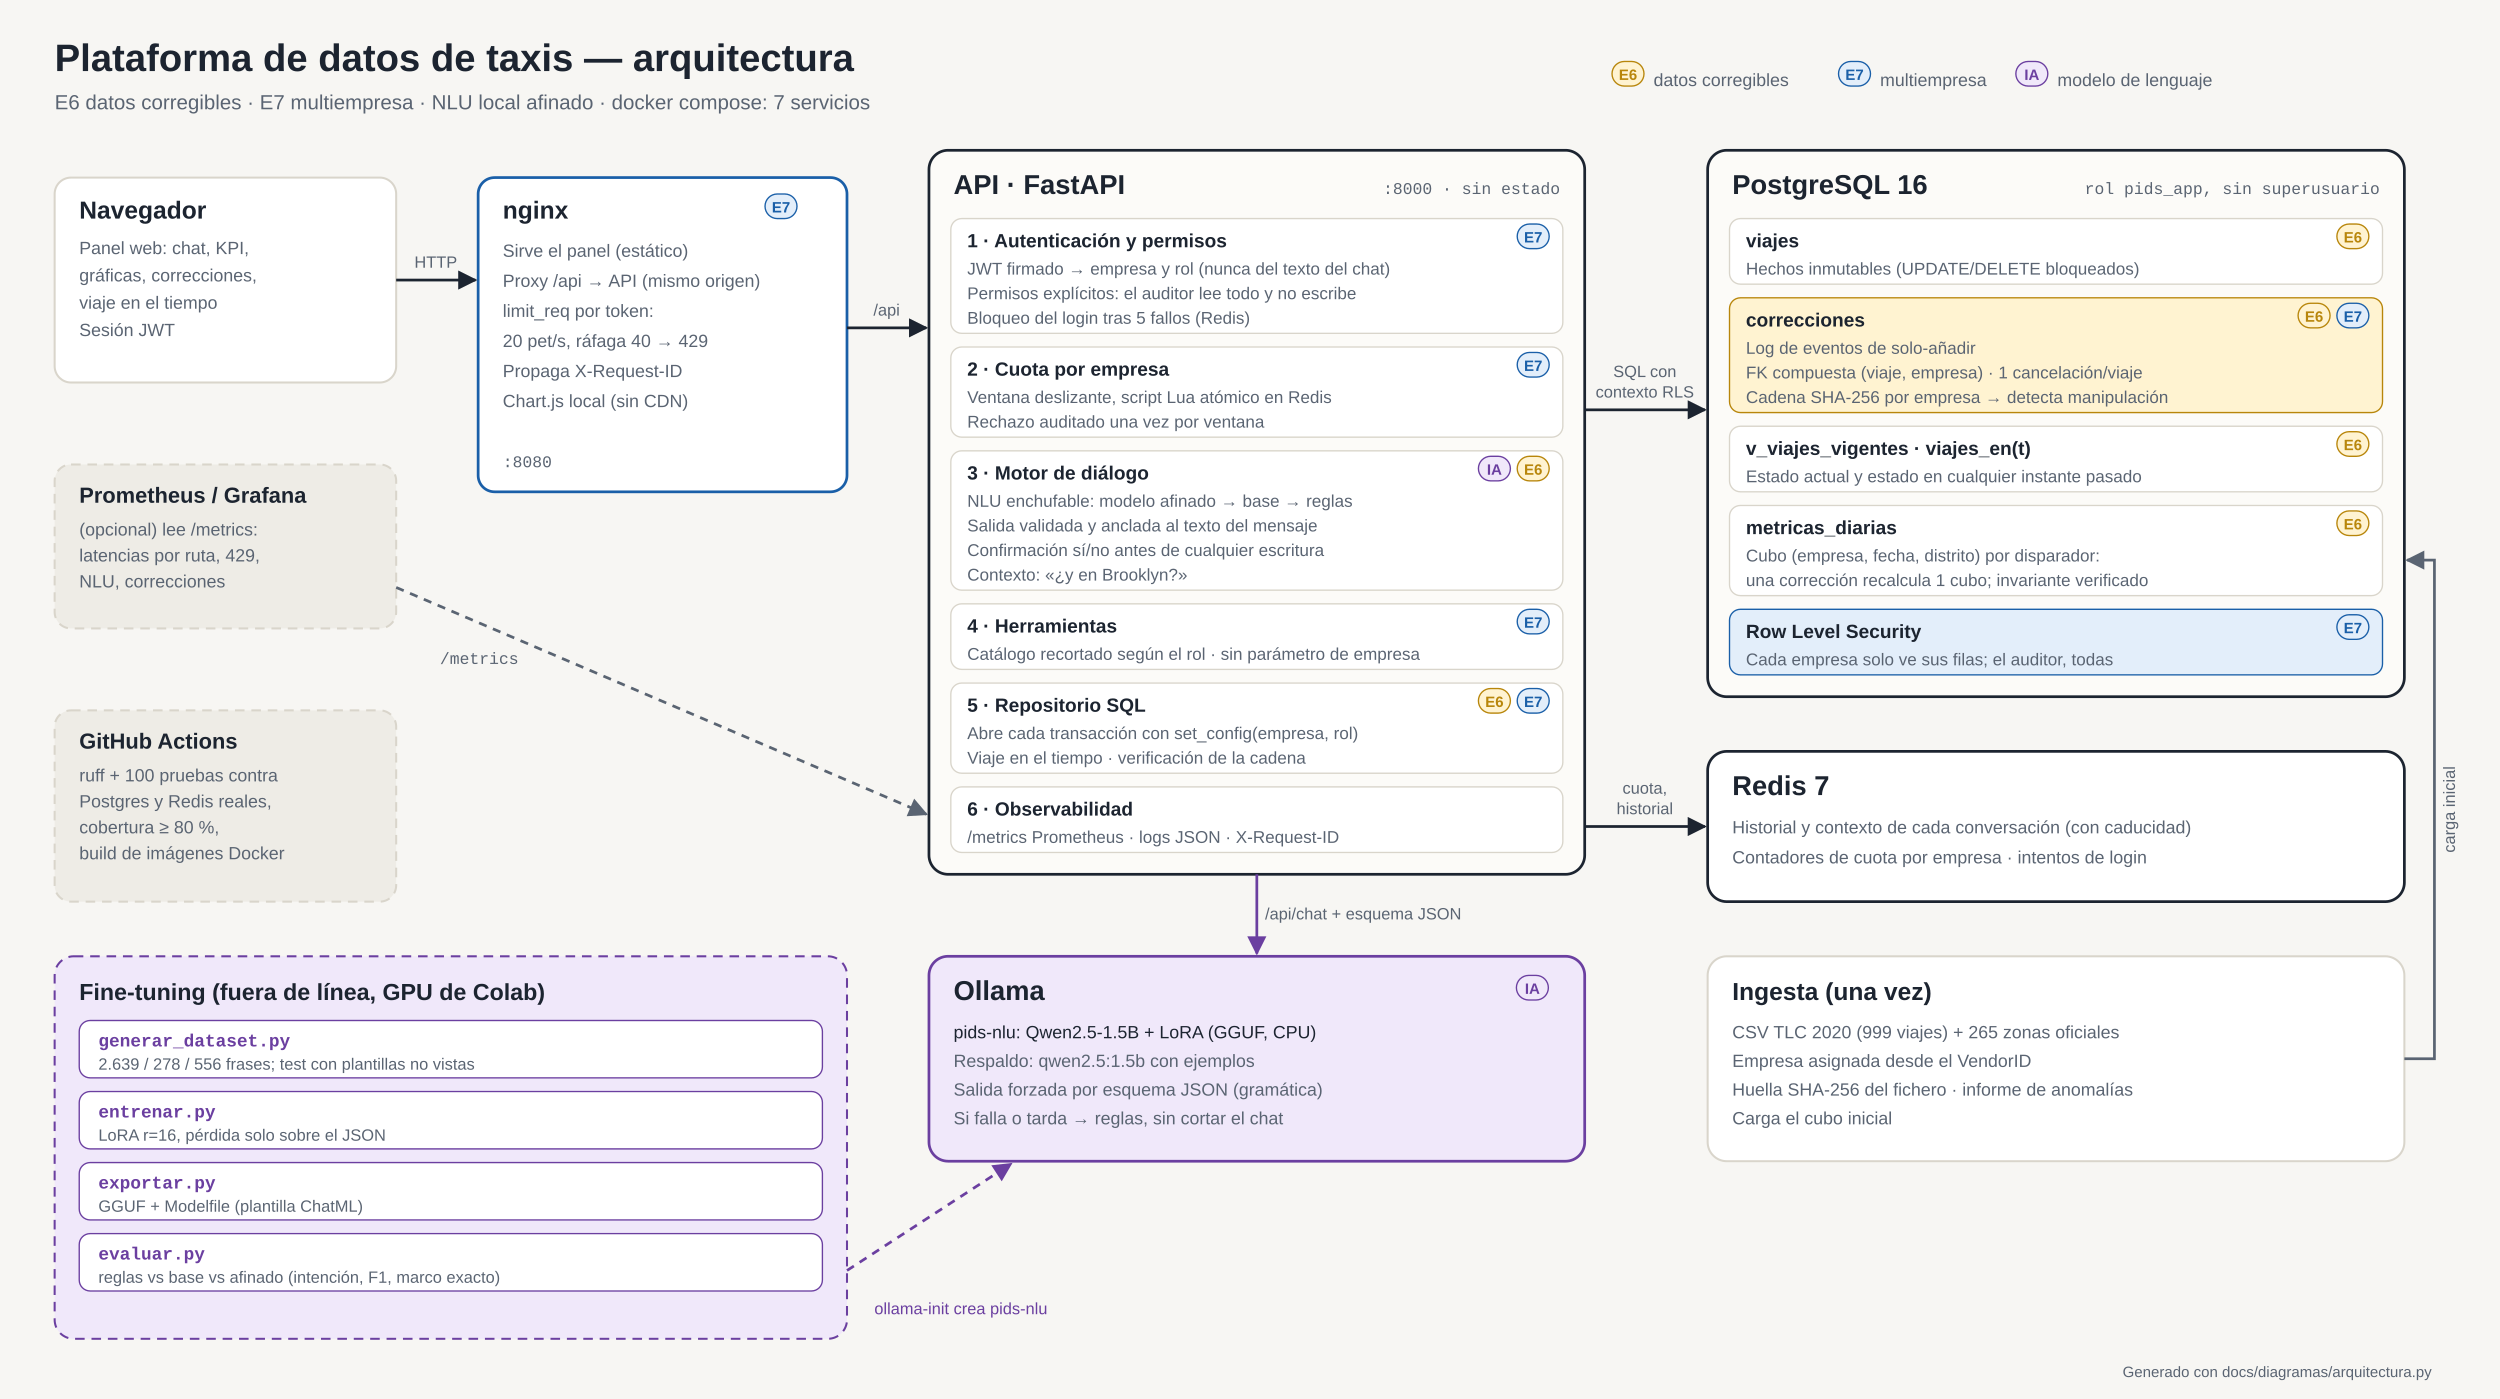
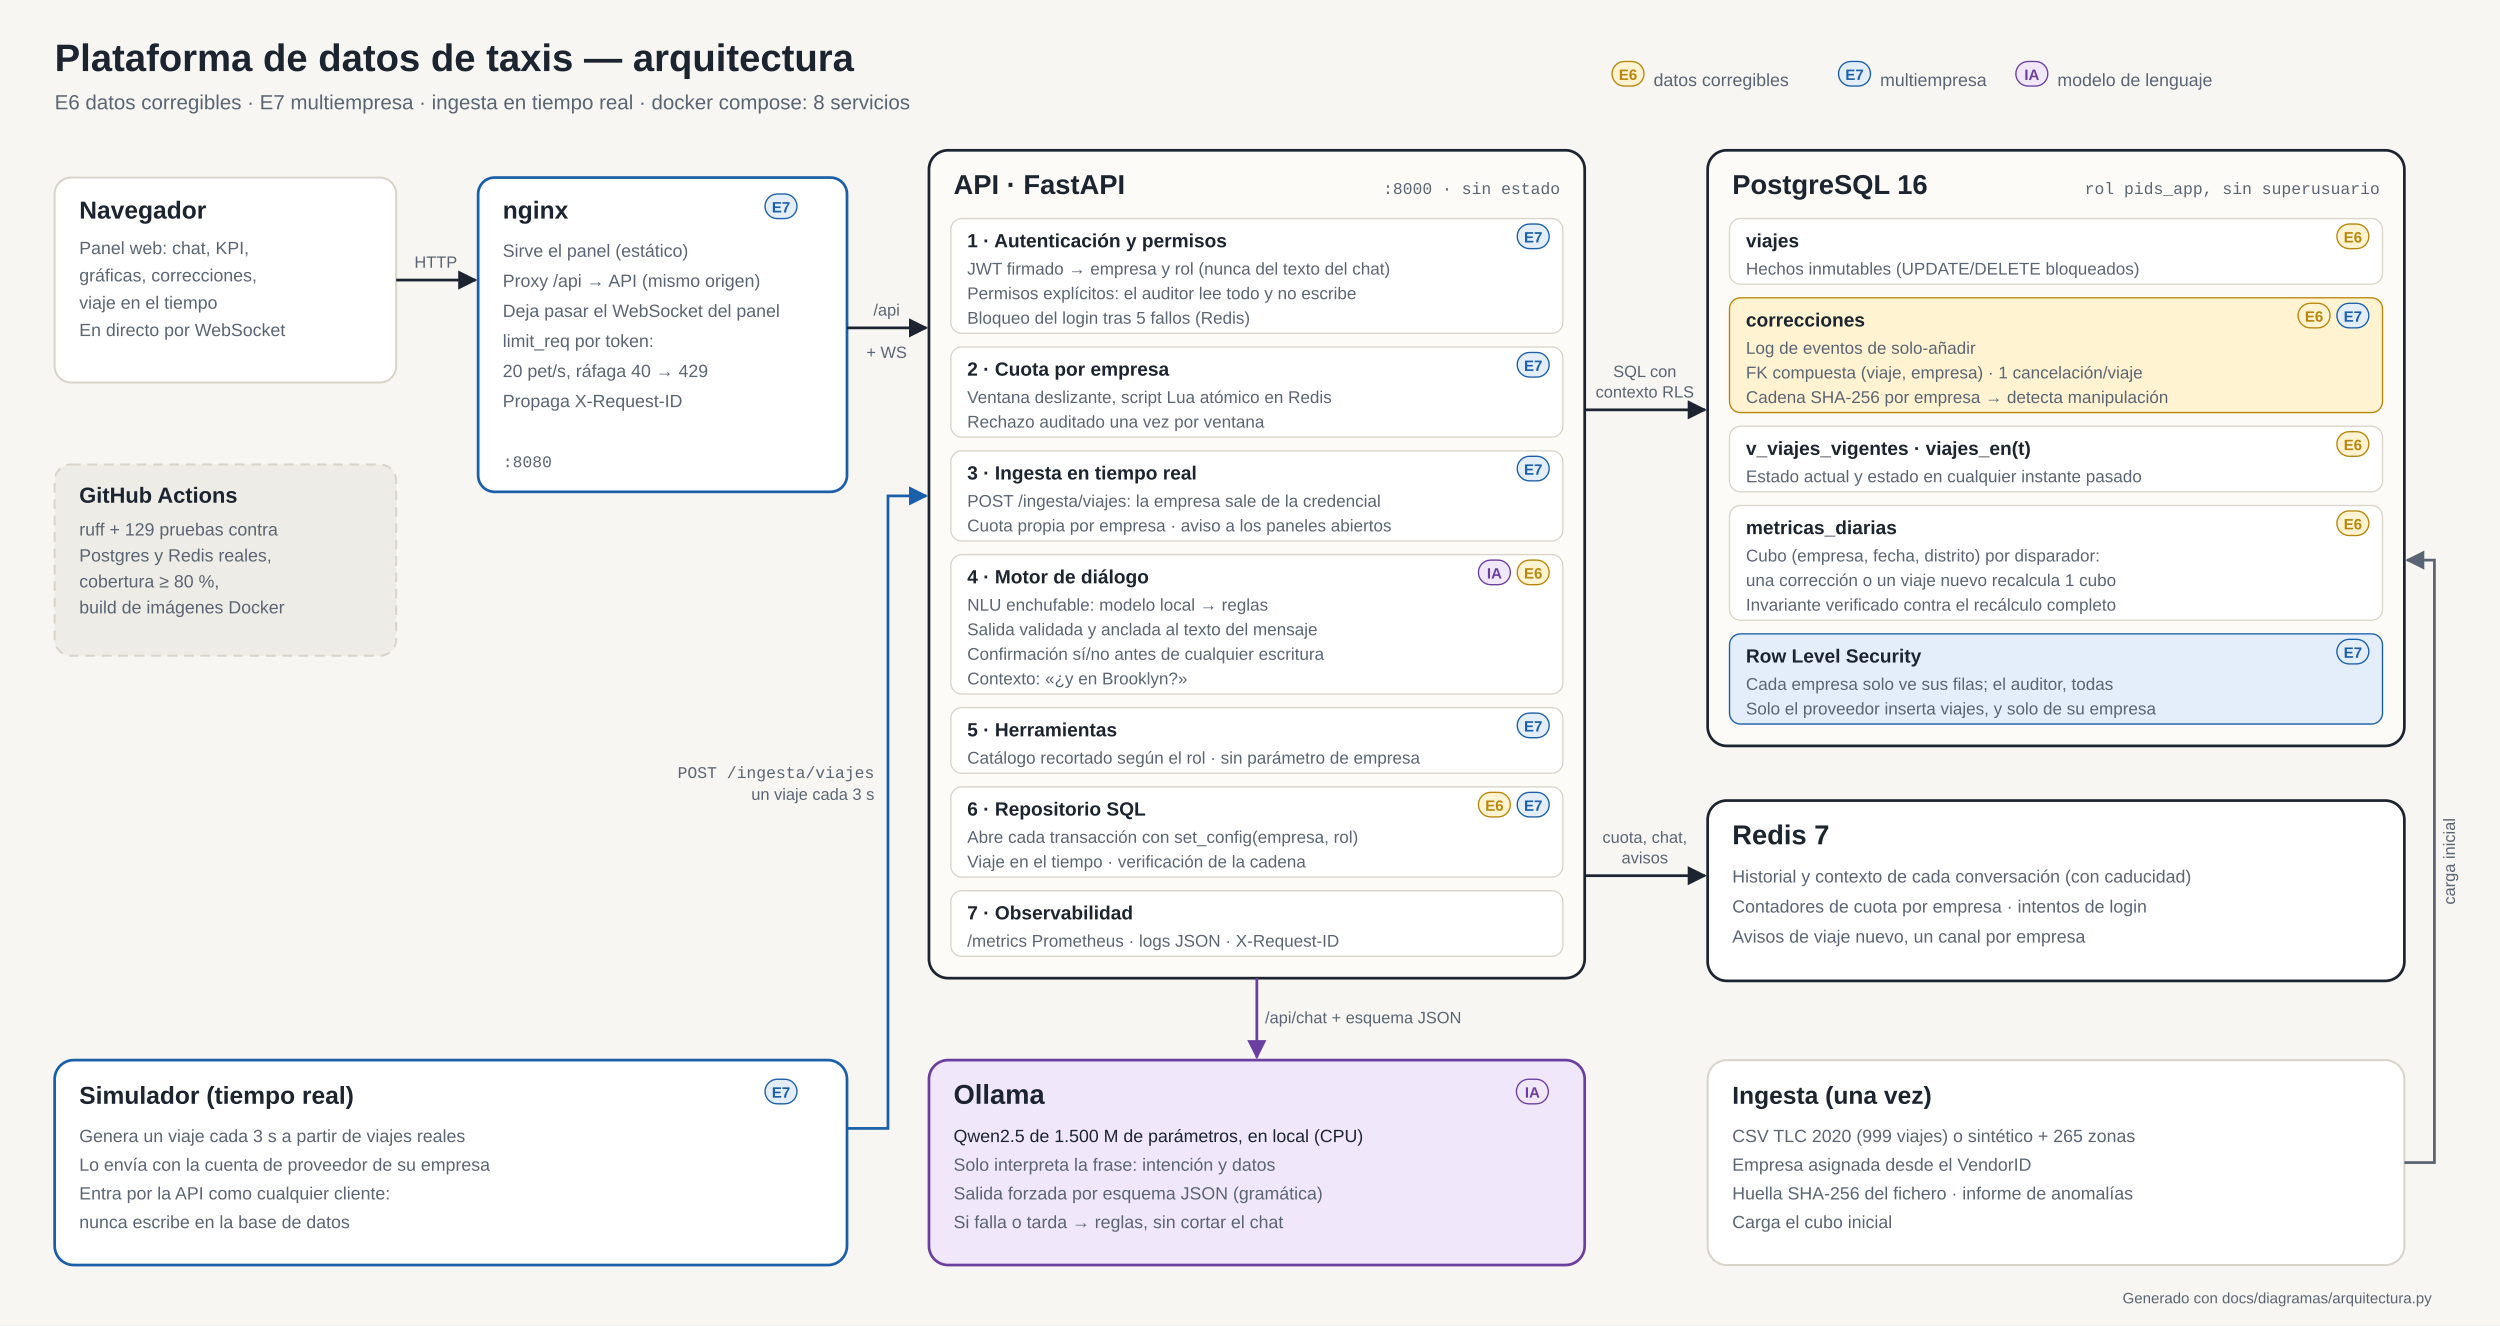
- <svg xmlns="http://www.w3.org/2000/svg" width="1830" height="1024" viewBox="0 0 1830 1024">
+ <svg xmlns="http://www.w3.org/2000/svg" width="1830" height="970" viewBox="0 0 1830 970">
  <defs>
    <marker id="punta-5A6472" viewBox="0 0 10 10" refX="9" refY="5" markerWidth="7" markerHeight="7" orient="auto-start-reverse">
      <path d="M0,0 L10,5 L0,10 z" fill="#5A6472" />
    </marker>
    <marker id="punta-6B3FA0" viewBox="0 0 10 10" refX="9" refY="5" markerWidth="7" markerHeight="7" orient="auto-start-reverse">
      <path d="M0,0 L10,5 L0,10 z" fill="#6B3FA0" />
    </marker>
    <marker id="punta-1A5FA8" viewBox="0 0 10 10" refX="9" refY="5" markerWidth="7" markerHeight="7" orient="auto-start-reverse">
      <path d="M0,0 L10,5 L0,10 z" fill="#1A5FA8" />
    </marker>
    <marker id="punta-1C2430" viewBox="0 0 10 10" refX="9" refY="5" markerWidth="7" markerHeight="7" orient="auto-start-reverse">
      <path d="M0,0 L10,5 L0,10 z" fill="#1C2430" />
    </marker>
  </defs>
-   <rect width="1830" height="1024" fill="#F7F6F3" />
+   <rect width="1830" height="970" fill="#F7F6F3" />
  <text x="40" y="52" font-family="Liberation Sans, Arial, Helvetica, sans-serif" font-size="28" font-weight="700" fill="#1C2430" text-anchor="start">Plataforma de datos de taxis — arquitectura</text>
-   <text x="40" y="80" font-family="Liberation Sans, Arial, Helvetica, sans-serif" font-size="15" font-weight="400" fill="#5A6472" text-anchor="start">E6 datos corregibles · E7 multiempresa · NLU local afinado · docker compose: 7 servicios</text>
+   <text x="40" y="80" font-family="Liberation Sans, Arial, Helvetica, sans-serif" font-size="15" font-weight="400" fill="#5A6472" text-anchor="start">E6 datos corregibles · E7 multiempresa · ingesta en tiempo real · docker compose: 8 servicios</text>
  <rect x="1180" y="45" width="23.4" height="18" rx="9" fill="#FFF3D1" stroke="#B8860B" stroke-width="1" />
  <text x="1191.7" y="58.5" font-family="Liberation Sans, Arial, Helvetica, sans-serif" font-size="11" font-weight="700" fill="#B8860B" text-anchor="middle">E6</text>
  <text x="1210.4" y="63" font-family="Liberation Sans, Arial, Helvetica, sans-serif" font-size="13" font-weight="400" fill="#5A6472" text-anchor="start">datos corregibles</text>
  <rect x="1345.8" y="45" width="23.4" height="18" rx="9" fill="#E3EEFA" stroke="#1A5FA8" stroke-width="1" />
  <text x="1357.5" y="58.5" font-family="Liberation Sans, Arial, Helvetica, sans-serif" font-size="11" font-weight="700" fill="#1A5FA8" text-anchor="middle">E7</text>
  <text x="1376.2" y="63" font-family="Liberation Sans, Arial, Helvetica, sans-serif" font-size="13" font-weight="400" fill="#5A6472" text-anchor="start">multiempresa</text>
  <rect x="1475.6" y="45" width="23.4" height="18" rx="9" fill="#F0E8FA" stroke="#6B3FA0" stroke-width="1" />
  <text x="1487.3" y="58.5" font-family="Liberation Sans, Arial, Helvetica, sans-serif" font-size="11" font-weight="700" fill="#6B3FA0" text-anchor="middle">IA</text>
  <text x="1506.0" y="63" font-family="Liberation Sans, Arial, Helvetica, sans-serif" font-size="13" font-weight="400" fill="#5A6472" text-anchor="start">modelo de lenguaje</text>
  <rect x="40" y="130" width="250" height="150" rx="12" fill="#FFFFFF" stroke="#D9D5CB" stroke-width="1.5" />
  <text x="58" y="160" font-family="Liberation Sans, Arial, Helvetica, sans-serif" font-size="18" font-weight="700" fill="#1C2430" text-anchor="start">Navegador</text>
  <text x="58" y="186" font-family="Liberation Sans, Arial, Helvetica, sans-serif" font-size="13" font-weight="400" fill="#5A6472" text-anchor="start">Panel web: chat, KPI,</text>
  <text x="58" y="206" font-family="Liberation Sans, Arial, Helvetica, sans-serif" font-size="13" font-weight="400" fill="#5A6472" text-anchor="start">gráficas, correcciones,</text>
  <text x="58" y="226" font-family="Liberation Sans, Arial, Helvetica, sans-serif" font-size="13" font-weight="400" fill="#5A6472" text-anchor="start">viaje en el tiempo</text>
-   <text x="58" y="246" font-family="Liberation Sans, Arial, Helvetica, sans-serif" font-size="13" font-weight="400" fill="#5A6472" text-anchor="start">Sesión JWT</text>
-   <rect x="40" y="340" width="250" height="120" rx="12" fill="#EEECE6" stroke="#D9D5CB" stroke-width="1.5" stroke-dasharray="7 5" />
-   <text x="58" y="368" font-family="Liberation Sans, Arial, Helvetica, sans-serif" font-size="16" font-weight="700" fill="#1C2430" text-anchor="start">Prometheus / Grafana</text>
-   <text x="58" y="392" font-family="Liberation Sans, Arial, Helvetica, sans-serif" font-size="13" font-weight="400" fill="#5A6472" text-anchor="start">(opcional) lee /metrics:</text>
-   <text x="58" y="411" font-family="Liberation Sans, Arial, Helvetica, sans-serif" font-size="13" font-weight="400" fill="#5A6472" text-anchor="start">latencias por ruta, 429,</text>
-   <text x="58" y="430" font-family="Liberation Sans, Arial, Helvetica, sans-serif" font-size="13" font-weight="400" fill="#5A6472" text-anchor="start">NLU, correcciones</text>
-   <rect x="40" y="520" width="250" height="140" rx="12" fill="#EEECE6" stroke="#D9D5CB" stroke-width="1.5" stroke-dasharray="7 5" />
-   <text x="58" y="548" font-family="Liberation Sans, Arial, Helvetica, sans-serif" font-size="16" font-weight="700" fill="#1C2430" text-anchor="start">GitHub Actions</text>
-   <text x="58" y="572" font-family="Liberation Sans, Arial, Helvetica, sans-serif" font-size="13" font-weight="400" fill="#5A6472" text-anchor="start">ruff + 100 pruebas contra</text>
-   <text x="58" y="591" font-family="Liberation Sans, Arial, Helvetica, sans-serif" font-size="13" font-weight="400" fill="#5A6472" text-anchor="start">Postgres y Redis reales,</text>
-   <text x="58" y="610" font-family="Liberation Sans, Arial, Helvetica, sans-serif" font-size="13" font-weight="400" fill="#5A6472" text-anchor="start">cobertura ≥ 80 %,</text>
-   <text x="58" y="629" font-family="Liberation Sans, Arial, Helvetica, sans-serif" font-size="13" font-weight="400" fill="#5A6472" text-anchor="start">build de imágenes Docker</text>
+   <text x="58" y="246" font-family="Liberation Sans, Arial, Helvetica, sans-serif" font-size="13" font-weight="400" fill="#5A6472" text-anchor="start">En directo por WebSocket</text>
+   <rect x="40" y="340" width="250" height="140" rx="12" fill="#EEECE6" stroke="#D9D5CB" stroke-width="1.5" stroke-dasharray="7 5" />
+   <text x="58" y="368" font-family="Liberation Sans, Arial, Helvetica, sans-serif" font-size="16" font-weight="700" fill="#1C2430" text-anchor="start">GitHub Actions</text>
+   <text x="58" y="392" font-family="Liberation Sans, Arial, Helvetica, sans-serif" font-size="13" font-weight="400" fill="#5A6472" text-anchor="start">ruff + 129 pruebas contra</text>
+   <text x="58" y="411" font-family="Liberation Sans, Arial, Helvetica, sans-serif" font-size="13" font-weight="400" fill="#5A6472" text-anchor="start">Postgres y Redis reales,</text>
+   <text x="58" y="430" font-family="Liberation Sans, Arial, Helvetica, sans-serif" font-size="13" font-weight="400" fill="#5A6472" text-anchor="start">cobertura ≥ 80 %,</text>
+   <text x="58" y="449" font-family="Liberation Sans, Arial, Helvetica, sans-serif" font-size="13" font-weight="400" fill="#5A6472" text-anchor="start">build de imágenes Docker</text>
  <rect x="350" y="130" width="270" height="230" rx="12" fill="#FFFFFF" stroke="#1A5FA8" stroke-width="2" />
  <text x="368" y="160" font-family="Liberation Sans, Arial, Helvetica, sans-serif" font-size="18" font-weight="700" fill="#1C2430" text-anchor="start">nginx</text>
  <rect x="560" y="142" width="23.4" height="18" rx="9" fill="#E3EEFA" stroke="#1A5FA8" stroke-width="1" />
  <text x="571.7" y="155.5" font-family="Liberation Sans, Arial, Helvetica, sans-serif" font-size="11" font-weight="700" fill="#1A5FA8" text-anchor="middle">E7</text>
  <text x="368" y="188" font-family="Liberation Sans, Arial, Helvetica, sans-serif" font-size="13" font-weight="400" fill="#5A6472" text-anchor="start">Sirve el panel (estático)</text>
  <text x="368" y="210" font-family="Liberation Sans, Arial, Helvetica, sans-serif" font-size="13" font-weight="400" fill="#5A6472" text-anchor="start">Proxy /api → API (mismo origen)</text>
-   <text x="368" y="232" font-family="Liberation Sans, Arial, Helvetica, sans-serif" font-size="13" font-weight="400" fill="#5A6472" text-anchor="start">limit_req por token:</text>
-   <text x="368" y="254" font-family="Liberation Sans, Arial, Helvetica, sans-serif" font-size="13" font-weight="400" fill="#5A6472" text-anchor="start">20 pet/s, ráfaga 40 → 429</text>
-   <text x="368" y="276" font-family="Liberation Sans, Arial, Helvetica, sans-serif" font-size="13" font-weight="400" fill="#5A6472" text-anchor="start">Propaga X-Request-ID</text>
-   <text x="368" y="298" font-family="Liberation Sans, Arial, Helvetica, sans-serif" font-size="13" font-weight="400" fill="#5A6472" text-anchor="start">Chart.js local (sin CDN)</text>
+   <text x="368" y="232" font-family="Liberation Sans, Arial, Helvetica, sans-serif" font-size="13" font-weight="400" fill="#5A6472" text-anchor="start">Deja pasar el WebSocket del panel</text>
+   <text x="368" y="254" font-family="Liberation Sans, Arial, Helvetica, sans-serif" font-size="13" font-weight="400" fill="#5A6472" text-anchor="start">limit_req por token:</text>
+   <text x="368" y="276" font-family="Liberation Sans, Arial, Helvetica, sans-serif" font-size="13" font-weight="400" fill="#5A6472" text-anchor="start">20 pet/s, ráfaga 40 → 429</text>
+   <text x="368" y="298" font-family="Liberation Sans, Arial, Helvetica, sans-serif" font-size="13" font-weight="400" fill="#5A6472" text-anchor="start">Propaga X-Request-ID</text>
  <text x="368" y="342" font-family="Liberation Mono, DejaVu Sans Mono, monospace" font-size="12" font-weight="400" fill="#5A6472" text-anchor="start">:8080</text>
-   <rect x="680" y="110" width="480" height="530" rx="14" fill="#FCFBF8" stroke="#1C2430" stroke-width="2" />
+   <rect x="680" y="110" width="480" height="606" rx="14" fill="#FCFBF8" stroke="#1C2430" stroke-width="2" />
  <text x="698" y="142" font-family="Liberation Sans, Arial, Helvetica, sans-serif" font-size="20" font-weight="700" fill="#1C2430" text-anchor="start">API · FastAPI</text>
  <text x="1142" y="142" font-family="Liberation Mono, DejaVu Sans Mono, monospace" font-size="12" font-weight="400" fill="#5A6472" text-anchor="end">:8000 · sin estado</text>
  <rect x="696" y="160" width="448" height="84" rx="8" fill="#FFFFFF" stroke="#D9D5CB" stroke-width="1" />
  <text x="708" y="181" font-family="Liberation Sans, Arial, Helvetica, sans-serif" font-size="14" font-weight="700" fill="#1C2430" text-anchor="start">1 · Autenticación y permisos</text>
  <rect x="1110.6" y="164" width="23.4" height="18" rx="9" fill="#E3EEFA" stroke="#1A5FA8" stroke-width="1" />
  <text x="1122.3" y="177.5" font-family="Liberation Sans, Arial, Helvetica, sans-serif" font-size="11" font-weight="700" fill="#1A5FA8" text-anchor="middle">E7</text>
  <text x="708" y="201" font-family="Liberation Sans, Arial, Helvetica, sans-serif" font-size="12.5" font-weight="400" fill="#5A6472" text-anchor="start">JWT firmado → empresa y rol (nunca del texto del chat)</text>
  <text x="708" y="219" font-family="Liberation Sans, Arial, Helvetica, sans-serif" font-size="12.5" font-weight="400" fill="#5A6472" text-anchor="start">Permisos explícitos: el auditor lee todo y no escribe</text>
  <text x="708" y="237" font-family="Liberation Sans, Arial, Helvetica, sans-serif" font-size="12.5" font-weight="400" fill="#5A6472" text-anchor="start">Bloqueo del login tras 5 fallos (Redis)</text>
  <rect x="696" y="254" width="448" height="66" rx="8" fill="#FFFFFF" stroke="#D9D5CB" stroke-width="1" />
  <text x="708" y="275" font-family="Liberation Sans, Arial, Helvetica, sans-serif" font-size="14" font-weight="700" fill="#1C2430" text-anchor="start">2 · Cuota por empresa</text>
  <rect x="1110.6" y="258" width="23.4" height="18" rx="9" fill="#E3EEFA" stroke="#1A5FA8" stroke-width="1" />
  <text x="1122.3" y="271.5" font-family="Liberation Sans, Arial, Helvetica, sans-serif" font-size="11" font-weight="700" fill="#1A5FA8" text-anchor="middle">E7</text>
  <text x="708" y="295" font-family="Liberation Sans, Arial, Helvetica, sans-serif" font-size="12.5" font-weight="400" fill="#5A6472" text-anchor="start">Ventana deslizante, script Lua atómico en Redis</text>
  <text x="708" y="313" font-family="Liberation Sans, Arial, Helvetica, sans-serif" font-size="12.5" font-weight="400" fill="#5A6472" text-anchor="start">Rechazo auditado una vez por ventana</text>
-   <rect x="696" y="330" width="448" height="102" rx="8" fill="#FFFFFF" stroke="#D9D5CB" stroke-width="1" />
-   <text x="708" y="351" font-family="Liberation Sans, Arial, Helvetica, sans-serif" font-size="14" font-weight="700" fill="#1C2430" text-anchor="start">3 · Motor de diálogo</text>
-   <rect x="1110.6" y="334" width="23.4" height="18" rx="9" fill="#FFF3D1" stroke="#B8860B" stroke-width="1" />
-   <text x="1122.3" y="347.5" font-family="Liberation Sans, Arial, Helvetica, sans-serif" font-size="11" font-weight="700" fill="#B8860B" text-anchor="middle">E6</text>
-   <rect x="1082.2" y="334" width="23.4" height="18" rx="9" fill="#F0E8FA" stroke="#6B3FA0" stroke-width="1" />
-   <text x="1093.9" y="347.5" font-family="Liberation Sans, Arial, Helvetica, sans-serif" font-size="11" font-weight="700" fill="#6B3FA0" text-anchor="middle">IA</text>
-   <text x="708" y="371" font-family="Liberation Sans, Arial, Helvetica, sans-serif" font-size="12.5" font-weight="400" fill="#5A6472" text-anchor="start">NLU enchufable: modelo afinado → base → reglas</text>
-   <text x="708" y="389" font-family="Liberation Sans, Arial, Helvetica, sans-serif" font-size="12.5" font-weight="400" fill="#5A6472" text-anchor="start">Salida validada y anclada al texto del mensaje</text>
-   <text x="708" y="407" font-family="Liberation Sans, Arial, Helvetica, sans-serif" font-size="12.5" font-weight="400" fill="#5A6472" text-anchor="start">Confirmación sí/no antes de cualquier escritura</text>
-   <text x="708" y="425" font-family="Liberation Sans, Arial, Helvetica, sans-serif" font-size="12.5" font-weight="400" fill="#5A6472" text-anchor="start">Contexto: «¿y en Brooklyn?»</text>
-   <rect x="696" y="442" width="448" height="48" rx="8" fill="#FFFFFF" stroke="#D9D5CB" stroke-width="1" />
-   <text x="708" y="463" font-family="Liberation Sans, Arial, Helvetica, sans-serif" font-size="14" font-weight="700" fill="#1C2430" text-anchor="start">4 · Herramientas</text>
-   <rect x="1110.6" y="446" width="23.4" height="18" rx="9" fill="#E3EEFA" stroke="#1A5FA8" stroke-width="1" />
-   <text x="1122.3" y="459.5" font-family="Liberation Sans, Arial, Helvetica, sans-serif" font-size="11" font-weight="700" fill="#1A5FA8" text-anchor="middle">E7</text>
-   <text x="708" y="483" font-family="Liberation Sans, Arial, Helvetica, sans-serif" font-size="12.5" font-weight="400" fill="#5A6472" text-anchor="start">Catálogo recortado según el rol · sin parámetro de empresa</text>
-   <rect x="696" y="500" width="448" height="66" rx="8" fill="#FFFFFF" stroke="#D9D5CB" stroke-width="1" />
-   <text x="708" y="521" font-family="Liberation Sans, Arial, Helvetica, sans-serif" font-size="14" font-weight="700" fill="#1C2430" text-anchor="start">5 · Repositorio SQL</text>
-   <rect x="1110.6" y="504" width="23.4" height="18" rx="9" fill="#E3EEFA" stroke="#1A5FA8" stroke-width="1" />
-   <text x="1122.3" y="517.5" font-family="Liberation Sans, Arial, Helvetica, sans-serif" font-size="11" font-weight="700" fill="#1A5FA8" text-anchor="middle">E7</text>
-   <rect x="1082.2" y="504" width="23.4" height="18" rx="9" fill="#FFF3D1" stroke="#B8860B" stroke-width="1" />
-   <text x="1093.9" y="517.5" font-family="Liberation Sans, Arial, Helvetica, sans-serif" font-size="11" font-weight="700" fill="#B8860B" text-anchor="middle">E6</text>
-   <text x="708" y="541" font-family="Liberation Sans, Arial, Helvetica, sans-serif" font-size="12.5" font-weight="400" fill="#5A6472" text-anchor="start">Abre cada transacción con set_config(empresa, rol)</text>
-   <text x="708" y="559" font-family="Liberation Sans, Arial, Helvetica, sans-serif" font-size="12.5" font-weight="400" fill="#5A6472" text-anchor="start">Viaje en el tiempo · verificación de la cadena</text>
-   <rect x="696" y="576" width="448" height="48" rx="8" fill="#FFFFFF" stroke="#D9D5CB" stroke-width="1" />
-   <text x="708" y="597" font-family="Liberation Sans, Arial, Helvetica, sans-serif" font-size="14" font-weight="700" fill="#1C2430" text-anchor="start">6 · Observabilidad</text>
-   <text x="708" y="617" font-family="Liberation Sans, Arial, Helvetica, sans-serif" font-size="12.5" font-weight="400" fill="#5A6472" text-anchor="start">/metrics Prometheus · logs JSON · X-Request-ID</text>
-   <rect x="1250" y="110" width="510" height="400" rx="14" fill="#FCFBF8" stroke="#1C2430" stroke-width="2" />
+   <rect x="696" y="330" width="448" height="66" rx="8" fill="#FFFFFF" stroke="#D9D5CB" stroke-width="1" />
+   <text x="708" y="351" font-family="Liberation Sans, Arial, Helvetica, sans-serif" font-size="14" font-weight="700" fill="#1C2430" text-anchor="start">3 · Ingesta en tiempo real</text>
+   <rect x="1110.6" y="334" width="23.4" height="18" rx="9" fill="#E3EEFA" stroke="#1A5FA8" stroke-width="1" />
+   <text x="1122.3" y="347.5" font-family="Liberation Sans, Arial, Helvetica, sans-serif" font-size="11" font-weight="700" fill="#1A5FA8" text-anchor="middle">E7</text>
+   <text x="708" y="371" font-family="Liberation Sans, Arial, Helvetica, sans-serif" font-size="12.5" font-weight="400" fill="#5A6472" text-anchor="start">POST /ingesta/viajes: la empresa sale de la credencial</text>
+   <text x="708" y="389" font-family="Liberation Sans, Arial, Helvetica, sans-serif" font-size="12.5" font-weight="400" fill="#5A6472" text-anchor="start">Cuota propia por empresa · aviso a los paneles abiertos</text>
+   <rect x="696" y="406" width="448" height="102" rx="8" fill="#FFFFFF" stroke="#D9D5CB" stroke-width="1" />
+   <text x="708" y="427" font-family="Liberation Sans, Arial, Helvetica, sans-serif" font-size="14" font-weight="700" fill="#1C2430" text-anchor="start">4 · Motor de diálogo</text>
+   <rect x="1110.6" y="410" width="23.4" height="18" rx="9" fill="#FFF3D1" stroke="#B8860B" stroke-width="1" />
+   <text x="1122.3" y="423.5" font-family="Liberation Sans, Arial, Helvetica, sans-serif" font-size="11" font-weight="700" fill="#B8860B" text-anchor="middle">E6</text>
+   <rect x="1082.2" y="410" width="23.4" height="18" rx="9" fill="#F0E8FA" stroke="#6B3FA0" stroke-width="1" />
+   <text x="1093.9" y="423.5" font-family="Liberation Sans, Arial, Helvetica, sans-serif" font-size="11" font-weight="700" fill="#6B3FA0" text-anchor="middle">IA</text>
+   <text x="708" y="447" font-family="Liberation Sans, Arial, Helvetica, sans-serif" font-size="12.5" font-weight="400" fill="#5A6472" text-anchor="start">NLU enchufable: modelo local → reglas</text>
+   <text x="708" y="465" font-family="Liberation Sans, Arial, Helvetica, sans-serif" font-size="12.5" font-weight="400" fill="#5A6472" text-anchor="start">Salida validada y anclada al texto del mensaje</text>
+   <text x="708" y="483" font-family="Liberation Sans, Arial, Helvetica, sans-serif" font-size="12.5" font-weight="400" fill="#5A6472" text-anchor="start">Confirmación sí/no antes de cualquier escritura</text>
+   <text x="708" y="501" font-family="Liberation Sans, Arial, Helvetica, sans-serif" font-size="12.5" font-weight="400" fill="#5A6472" text-anchor="start">Contexto: «¿y en Brooklyn?»</text>
+   <rect x="696" y="518" width="448" height="48" rx="8" fill="#FFFFFF" stroke="#D9D5CB" stroke-width="1" />
+   <text x="708" y="539" font-family="Liberation Sans, Arial, Helvetica, sans-serif" font-size="14" font-weight="700" fill="#1C2430" text-anchor="start">5 · Herramientas</text>
+   <rect x="1110.6" y="522" width="23.4" height="18" rx="9" fill="#E3EEFA" stroke="#1A5FA8" stroke-width="1" />
+   <text x="1122.3" y="535.5" font-family="Liberation Sans, Arial, Helvetica, sans-serif" font-size="11" font-weight="700" fill="#1A5FA8" text-anchor="middle">E7</text>
+   <text x="708" y="559" font-family="Liberation Sans, Arial, Helvetica, sans-serif" font-size="12.5" font-weight="400" fill="#5A6472" text-anchor="start">Catálogo recortado según el rol · sin parámetro de empresa</text>
+   <rect x="696" y="576" width="448" height="66" rx="8" fill="#FFFFFF" stroke="#D9D5CB" stroke-width="1" />
+   <text x="708" y="597" font-family="Liberation Sans, Arial, Helvetica, sans-serif" font-size="14" font-weight="700" fill="#1C2430" text-anchor="start">6 · Repositorio SQL</text>
+   <rect x="1110.6" y="580" width="23.4" height="18" rx="9" fill="#E3EEFA" stroke="#1A5FA8" stroke-width="1" />
+   <text x="1122.3" y="593.5" font-family="Liberation Sans, Arial, Helvetica, sans-serif" font-size="11" font-weight="700" fill="#1A5FA8" text-anchor="middle">E7</text>
+   <rect x="1082.2" y="580" width="23.4" height="18" rx="9" fill="#FFF3D1" stroke="#B8860B" stroke-width="1" />
+   <text x="1093.9" y="593.5" font-family="Liberation Sans, Arial, Helvetica, sans-serif" font-size="11" font-weight="700" fill="#B8860B" text-anchor="middle">E6</text>
+   <text x="708" y="617" font-family="Liberation Sans, Arial, Helvetica, sans-serif" font-size="12.5" font-weight="400" fill="#5A6472" text-anchor="start">Abre cada transacción con set_config(empresa, rol)</text>
+   <text x="708" y="635" font-family="Liberation Sans, Arial, Helvetica, sans-serif" font-size="12.5" font-weight="400" fill="#5A6472" text-anchor="start">Viaje en el tiempo · verificación de la cadena</text>
+   <rect x="696" y="652" width="448" height="48" rx="8" fill="#FFFFFF" stroke="#D9D5CB" stroke-width="1" />
+   <text x="708" y="673" font-family="Liberation Sans, Arial, Helvetica, sans-serif" font-size="14" font-weight="700" fill="#1C2430" text-anchor="start">7 · Observabilidad</text>
+   <text x="708" y="693" font-family="Liberation Sans, Arial, Helvetica, sans-serif" font-size="12.5" font-weight="400" fill="#5A6472" text-anchor="start">/metrics Prometheus · logs JSON · X-Request-ID</text>
+   <rect x="1250" y="110" width="510" height="436" rx="14" fill="#FCFBF8" stroke="#1C2430" stroke-width="2" />
  <text x="1268" y="142" font-family="Liberation Sans, Arial, Helvetica, sans-serif" font-size="20" font-weight="700" fill="#1C2430" text-anchor="start">PostgreSQL 16</text>
  <text x="1742" y="142" font-family="Liberation Mono, DejaVu Sans Mono, monospace" font-size="12" font-weight="400" fill="#5A6472" text-anchor="end">rol pids_app, sin superusuario</text>
  <rect x="1266" y="160" width="478" height="48" rx="8" fill="#FFFFFF" stroke="#D9D5CB" stroke-width="1" />
  <text x="1278" y="181" font-family="Liberation Sans, Arial, Helvetica, sans-serif" font-size="14" font-weight="700" fill="#1C2430" text-anchor="start">viajes</text>
  <rect x="1710.6" y="164" width="23.4" height="18" rx="9" fill="#FFF3D1" stroke="#B8860B" stroke-width="1" />
  <text x="1722.3" y="177.5" font-family="Liberation Sans, Arial, Helvetica, sans-serif" font-size="11" font-weight="700" fill="#B8860B" text-anchor="middle">E6</text>
  <text x="1278" y="201" font-family="Liberation Sans, Arial, Helvetica, sans-serif" font-size="12.5" font-weight="400" fill="#5A6472" text-anchor="start">Hechos inmutables (UPDATE/DELETE bloqueados)</text>
  <rect x="1266" y="218" width="478" height="84" rx="8" fill="#FFF3D1" stroke="#B8860B" stroke-width="1" />
  <text x="1278" y="239" font-family="Liberation Sans, Arial, Helvetica, sans-serif" font-size="14" font-weight="700" fill="#1C2430" text-anchor="start">correcciones</text>
  <rect x="1710.6" y="222" width="23.4" height="18" rx="9" fill="#E3EEFA" stroke="#1A5FA8" stroke-width="1" />
  <text x="1722.3" y="235.5" font-family="Liberation Sans, Arial, Helvetica, sans-serif" font-size="11" font-weight="700" fill="#1A5FA8" text-anchor="middle">E7</text>
  <rect x="1682.2" y="222" width="23.4" height="18" rx="9" fill="#FFF3D1" stroke="#B8860B" stroke-width="1" />
  <text x="1693.9" y="235.5" font-family="Liberation Sans, Arial, Helvetica, sans-serif" font-size="11" font-weight="700" fill="#B8860B" text-anchor="middle">E6</text>
  <text x="1278" y="259" font-family="Liberation Sans, Arial, Helvetica, sans-serif" font-size="12.5" font-weight="400" fill="#5A6472" text-anchor="start">Log de eventos de solo-añadir</text>
  <text x="1278" y="277" font-family="Liberation Sans, Arial, Helvetica, sans-serif" font-size="12.5" font-weight="400" fill="#5A6472" text-anchor="start">FK compuesta (viaje, empresa) · 1 cancelación/viaje</text>
  <text x="1278" y="295" font-family="Liberation Sans, Arial, Helvetica, sans-serif" font-size="12.5" font-weight="400" fill="#5A6472" text-anchor="start">Cadena SHA-256 por empresa → detecta manipulación</text>
  <rect x="1266" y="312" width="478" height="48" rx="8" fill="#FFFFFF" stroke="#D9D5CB" stroke-width="1" />
  <text x="1278" y="333" font-family="Liberation Sans, Arial, Helvetica, sans-serif" font-size="14" font-weight="700" fill="#1C2430" text-anchor="start">v_viajes_vigentes · viajes_en(t)</text>
  <rect x="1710.6" y="316" width="23.4" height="18" rx="9" fill="#FFF3D1" stroke="#B8860B" stroke-width="1" />
  <text x="1722.3" y="329.5" font-family="Liberation Sans, Arial, Helvetica, sans-serif" font-size="11" font-weight="700" fill="#B8860B" text-anchor="middle">E6</text>
  <text x="1278" y="353" font-family="Liberation Sans, Arial, Helvetica, sans-serif" font-size="12.5" font-weight="400" fill="#5A6472" text-anchor="start">Estado actual y estado en cualquier instante pasado</text>
-   <rect x="1266" y="370" width="478" height="66" rx="8" fill="#FFFFFF" stroke="#D9D5CB" stroke-width="1" />
+   <rect x="1266" y="370" width="478" height="84" rx="8" fill="#FFFFFF" stroke="#D9D5CB" stroke-width="1" />
  <text x="1278" y="391" font-family="Liberation Sans, Arial, Helvetica, sans-serif" font-size="14" font-weight="700" fill="#1C2430" text-anchor="start">metricas_diarias</text>
  <rect x="1710.6" y="374" width="23.4" height="18" rx="9" fill="#FFF3D1" stroke="#B8860B" stroke-width="1" />
  <text x="1722.3" y="387.5" font-family="Liberation Sans, Arial, Helvetica, sans-serif" font-size="11" font-weight="700" fill="#B8860B" text-anchor="middle">E6</text>
  <text x="1278" y="411" font-family="Liberation Sans, Arial, Helvetica, sans-serif" font-size="12.5" font-weight="400" fill="#5A6472" text-anchor="start">Cubo (empresa, fecha, distrito) por disparador:</text>
-   <text x="1278" y="429" font-family="Liberation Sans, Arial, Helvetica, sans-serif" font-size="12.5" font-weight="400" fill="#5A6472" text-anchor="start">una corrección recalcula 1 cubo; invariante verificado</text>
-   <rect x="1266" y="446" width="478" height="48" rx="8" fill="#E3EEFA" stroke="#1A5FA8" stroke-width="1" />
-   <text x="1278" y="467" font-family="Liberation Sans, Arial, Helvetica, sans-serif" font-size="14" font-weight="700" fill="#1C2430" text-anchor="start">Row Level Security</text>
-   <rect x="1710.6" y="450" width="23.4" height="18" rx="9" fill="#E3EEFA" stroke="#1A5FA8" stroke-width="1" />
-   <text x="1722.3" y="463.5" font-family="Liberation Sans, Arial, Helvetica, sans-serif" font-size="11" font-weight="700" fill="#1A5FA8" text-anchor="middle">E7</text>
-   <text x="1278" y="487" font-family="Liberation Sans, Arial, Helvetica, sans-serif" font-size="12.5" font-weight="400" fill="#5A6472" text-anchor="start">Cada empresa solo ve sus filas; el auditor, todas</text>
-   <rect x="1250" y="550" width="510" height="110" rx="14" fill="#FFFFFF" stroke="#1C2430" stroke-width="2" />
-   <text x="1268" y="582" font-family="Liberation Sans, Arial, Helvetica, sans-serif" font-size="20" font-weight="700" fill="#1C2430" text-anchor="start">Redis 7</text>
-   <text x="1268" y="610" font-family="Liberation Sans, Arial, Helvetica, sans-serif" font-size="13" font-weight="400" fill="#5A6472" text-anchor="start">Historial y contexto de cada conversación (con caducidad)</text>
-   <text x="1268" y="632" font-family="Liberation Sans, Arial, Helvetica, sans-serif" font-size="13" font-weight="400" fill="#5A6472" text-anchor="start">Contadores de cuota por empresa · intentos de login</text>
-   <rect x="680" y="700" width="480" height="150" rx="14" fill="#F0E8FA" stroke="#6B3FA0" stroke-width="2" />
-   <text x="698" y="732" font-family="Liberation Sans, Arial, Helvetica, sans-serif" font-size="20" font-weight="700" fill="#1C2430" text-anchor="start">Ollama</text>
-   <rect x="1110" y="714" width="23.4" height="18" rx="9" fill="#F0E8FA" stroke="#6B3FA0" stroke-width="1" />
-   <text x="1121.7" y="727.5" font-family="Liberation Sans, Arial, Helvetica, sans-serif" font-size="11" font-weight="700" fill="#6B3FA0" text-anchor="middle">IA</text>
-   <text x="698" y="760" font-family="Liberation Sans, Arial, Helvetica, sans-serif" font-size="13" font-weight="400" fill="#1C2430" text-anchor="start">pids-nlu: Qwen2.5-1.5B + LoRA (GGUF, CPU)</text>
-   <text x="698" y="781" font-family="Liberation Sans, Arial, Helvetica, sans-serif" font-size="13" font-weight="400" fill="#5A6472" text-anchor="start">Respaldo: qwen2.5:1.5b con ejemplos</text>
-   <text x="698" y="802" font-family="Liberation Sans, Arial, Helvetica, sans-serif" font-size="13" font-weight="400" fill="#5A6472" text-anchor="start">Salida forzada por esquema JSON (gramática)</text>
-   <text x="698" y="823" font-family="Liberation Sans, Arial, Helvetica, sans-serif" font-size="13" font-weight="400" fill="#5A6472" text-anchor="start">Si falla o tarda → reglas, sin cortar el chat</text>
-   <rect x="1250" y="700" width="510" height="150" rx="14" fill="#FFFFFF" stroke="#D9D5CB" stroke-width="1.5" />
-   <text x="1268" y="732" font-family="Liberation Sans, Arial, Helvetica, sans-serif" font-size="18" font-weight="700" fill="#1C2430" text-anchor="start">Ingesta (una vez)</text>
-   <text x="1268" y="760" font-family="Liberation Sans, Arial, Helvetica, sans-serif" font-size="13" font-weight="400" fill="#5A6472" text-anchor="start">CSV TLC 2020 (999 viajes) + 265 zonas oficiales</text>
-   <text x="1268" y="781" font-family="Liberation Sans, Arial, Helvetica, sans-serif" font-size="13" font-weight="400" fill="#5A6472" text-anchor="start">Empresa asignada desde el VendorID</text>
-   <text x="1268" y="802" font-family="Liberation Sans, Arial, Helvetica, sans-serif" font-size="13" font-weight="400" fill="#5A6472" text-anchor="start">Huella SHA-256 del fichero · informe de anomalías</text>
-   <text x="1268" y="823" font-family="Liberation Sans, Arial, Helvetica, sans-serif" font-size="13" font-weight="400" fill="#5A6472" text-anchor="start">Carga el cubo inicial</text>
-   <rect x="40" y="700" width="580" height="280" rx="14" fill="#F0E8FA" stroke="#6B3FA0" stroke-width="1.5" stroke-dasharray="7 5" />
-   <text x="58" y="732" font-family="Liberation Sans, Arial, Helvetica, sans-serif" font-size="17" font-weight="700" fill="#1C2430" text-anchor="start">Fine-tuning (fuera de línea, GPU de Colab)</text>
-   <rect x="58" y="747" width="544" height="42" rx="8" fill="#FFFFFF" stroke="#6B3FA0" stroke-width="1" />
-   <text x="72" y="766" font-family="Liberation Mono, DejaVu Sans Mono, monospace" font-size="13" font-weight="700" fill="#6B3FA0" text-anchor="start">generar_dataset.py</text>
-   <text x="72" y="783" font-family="Liberation Sans, Arial, Helvetica, sans-serif" font-size="12" font-weight="400" fill="#5A6472" text-anchor="start">2.639 / 278 / 556 frases; test con plantillas no vistas</text>
-   <rect x="58" y="799" width="544" height="42" rx="8" fill="#FFFFFF" stroke="#6B3FA0" stroke-width="1" />
-   <text x="72" y="818" font-family="Liberation Mono, DejaVu Sans Mono, monospace" font-size="13" font-weight="700" fill="#6B3FA0" text-anchor="start">entrenar.py</text>
-   <text x="72" y="835" font-family="Liberation Sans, Arial, Helvetica, sans-serif" font-size="12" font-weight="400" fill="#5A6472" text-anchor="start">LoRA r=16, pérdida solo sobre el JSON</text>
-   <rect x="58" y="851" width="544" height="42" rx="8" fill="#FFFFFF" stroke="#6B3FA0" stroke-width="1" />
-   <text x="72" y="870" font-family="Liberation Mono, DejaVu Sans Mono, monospace" font-size="13" font-weight="700" fill="#6B3FA0" text-anchor="start">exportar.py</text>
-   <text x="72" y="887" font-family="Liberation Sans, Arial, Helvetica, sans-serif" font-size="12" font-weight="400" fill="#5A6472" text-anchor="start">GGUF + Modelfile (plantilla ChatML)</text>
-   <rect x="58" y="903" width="544" height="42" rx="8" fill="#FFFFFF" stroke="#6B3FA0" stroke-width="1" />
-   <text x="72" y="922" font-family="Liberation Mono, DejaVu Sans Mono, monospace" font-size="13" font-weight="700" fill="#6B3FA0" text-anchor="start">evaluar.py</text>
-   <text x="72" y="939" font-family="Liberation Sans, Arial, Helvetica, sans-serif" font-size="12" font-weight="400" fill="#5A6472" text-anchor="start">reglas vs base vs afinado (intención, F1, marco exacto)</text>
+   <text x="1278" y="429" font-family="Liberation Sans, Arial, Helvetica, sans-serif" font-size="12.5" font-weight="400" fill="#5A6472" text-anchor="start">una corrección o un viaje nuevo recalcula 1 cubo</text>
+   <text x="1278" y="447" font-family="Liberation Sans, Arial, Helvetica, sans-serif" font-size="12.5" font-weight="400" fill="#5A6472" text-anchor="start">Invariante verificado contra el recálculo completo</text>
+   <rect x="1266" y="464" width="478" height="66" rx="8" fill="#E3EEFA" stroke="#1A5FA8" stroke-width="1" />
+   <text x="1278" y="485" font-family="Liberation Sans, Arial, Helvetica, sans-serif" font-size="14" font-weight="700" fill="#1C2430" text-anchor="start">Row Level Security</text>
+   <rect x="1710.6" y="468" width="23.4" height="18" rx="9" fill="#E3EEFA" stroke="#1A5FA8" stroke-width="1" />
+   <text x="1722.3" y="481.5" font-family="Liberation Sans, Arial, Helvetica, sans-serif" font-size="11" font-weight="700" fill="#1A5FA8" text-anchor="middle">E7</text>
+   <text x="1278" y="505" font-family="Liberation Sans, Arial, Helvetica, sans-serif" font-size="12.5" font-weight="400" fill="#5A6472" text-anchor="start">Cada empresa solo ve sus filas; el auditor, todas</text>
+   <text x="1278" y="523" font-family="Liberation Sans, Arial, Helvetica, sans-serif" font-size="12.5" font-weight="400" fill="#5A6472" text-anchor="start">Solo el proveedor inserta viajes, y solo de su empresa</text>
+   <rect x="1250" y="586" width="510" height="132" rx="14" fill="#FFFFFF" stroke="#1C2430" stroke-width="2" />
+   <text x="1268" y="618" font-family="Liberation Sans, Arial, Helvetica, sans-serif" font-size="20" font-weight="700" fill="#1C2430" text-anchor="start">Redis 7</text>
+   <text x="1268" y="646" font-family="Liberation Sans, Arial, Helvetica, sans-serif" font-size="13" font-weight="400" fill="#5A6472" text-anchor="start">Historial y contexto de cada conversación (con caducidad)</text>
+   <text x="1268" y="668" font-family="Liberation Sans, Arial, Helvetica, sans-serif" font-size="13" font-weight="400" fill="#5A6472" text-anchor="start">Contadores de cuota por empresa · intentos de login</text>
+   <text x="1268" y="690" font-family="Liberation Sans, Arial, Helvetica, sans-serif" font-size="13" font-weight="400" fill="#5A6472" text-anchor="start">Avisos de viaje nuevo, un canal por empresa</text>
+   <rect x="680" y="776" width="480" height="150" rx="14" fill="#F0E8FA" stroke="#6B3FA0" stroke-width="2" />
+   <text x="698" y="808" font-family="Liberation Sans, Arial, Helvetica, sans-serif" font-size="20" font-weight="700" fill="#1C2430" text-anchor="start">Ollama</text>
+   <rect x="1110" y="790" width="23.4" height="18" rx="9" fill="#F0E8FA" stroke="#6B3FA0" stroke-width="1" />
+   <text x="1121.7" y="803.5" font-family="Liberation Sans, Arial, Helvetica, sans-serif" font-size="11" font-weight="700" fill="#6B3FA0" text-anchor="middle">IA</text>
+   <text x="698" y="836" font-family="Liberation Sans, Arial, Helvetica, sans-serif" font-size="13" font-weight="400" fill="#1C2430" text-anchor="start">Qwen2.5 de 1.500 M de parámetros, en local (CPU)</text>
+   <text x="698" y="857" font-family="Liberation Sans, Arial, Helvetica, sans-serif" font-size="13" font-weight="400" fill="#5A6472" text-anchor="start">Solo interpreta la frase: intención y datos</text>
+   <text x="698" y="878" font-family="Liberation Sans, Arial, Helvetica, sans-serif" font-size="13" font-weight="400" fill="#5A6472" text-anchor="start">Salida forzada por esquema JSON (gramática)</text>
+   <text x="698" y="899" font-family="Liberation Sans, Arial, Helvetica, sans-serif" font-size="13" font-weight="400" fill="#5A6472" text-anchor="start">Si falla o tarda → reglas, sin cortar el chat</text>
+   <rect x="1250" y="776" width="510" height="150" rx="14" fill="#FFFFFF" stroke="#D9D5CB" stroke-width="1.5" />
+   <text x="1268" y="808" font-family="Liberation Sans, Arial, Helvetica, sans-serif" font-size="18" font-weight="700" fill="#1C2430" text-anchor="start">Ingesta (una vez)</text>
+   <text x="1268" y="836" font-family="Liberation Sans, Arial, Helvetica, sans-serif" font-size="13" font-weight="400" fill="#5A6472" text-anchor="start">CSV TLC 2020 (999 viajes) o sintético + 265 zonas</text>
+   <text x="1268" y="857" font-family="Liberation Sans, Arial, Helvetica, sans-serif" font-size="13" font-weight="400" fill="#5A6472" text-anchor="start">Empresa asignada desde el VendorID</text>
+   <text x="1268" y="878" font-family="Liberation Sans, Arial, Helvetica, sans-serif" font-size="13" font-weight="400" fill="#5A6472" text-anchor="start">Huella SHA-256 del fichero · informe de anomalías</text>
+   <text x="1268" y="899" font-family="Liberation Sans, Arial, Helvetica, sans-serif" font-size="13" font-weight="400" fill="#5A6472" text-anchor="start">Carga el cubo inicial</text>
+   <rect x="40" y="776" width="580" height="150" rx="14" fill="#FFFFFF" stroke="#1A5FA8" stroke-width="2" />
+   <text x="58" y="808" font-family="Liberation Sans, Arial, Helvetica, sans-serif" font-size="18" font-weight="700" fill="#1C2430" text-anchor="start">Simulador (tiempo real)</text>
+   <rect x="560" y="790" width="23.4" height="18" rx="9" fill="#E3EEFA" stroke="#1A5FA8" stroke-width="1" />
+   <text x="571.7" y="803.5" font-family="Liberation Sans, Arial, Helvetica, sans-serif" font-size="11" font-weight="700" fill="#1A5FA8" text-anchor="middle">E7</text>
+   <text x="58" y="836" font-family="Liberation Sans, Arial, Helvetica, sans-serif" font-size="13" font-weight="400" fill="#5A6472" text-anchor="start">Genera un viaje cada 3 s a partir de viajes reales</text>
+   <text x="58" y="857" font-family="Liberation Sans, Arial, Helvetica, sans-serif" font-size="13" font-weight="400" fill="#5A6472" text-anchor="start">Lo envía con la cuenta de proveedor de su empresa</text>
+   <text x="58" y="878" font-family="Liberation Sans, Arial, Helvetica, sans-serif" font-size="13" font-weight="400" fill="#5A6472" text-anchor="start">Entra por la API como cualquier cliente:</text>
+   <text x="58" y="899" font-family="Liberation Sans, Arial, Helvetica, sans-serif" font-size="13" font-weight="400" fill="#5A6472" text-anchor="start">nunca escribe en la base de datos</text>
  <line x1="290" y1="205" x2="348" y2="205" stroke="#1C2430" stroke-width="2" marker-end="url(#punta-1C2430)" />
  <text x="319.0" y="196.0" font-family="Liberation Sans, Arial, Helvetica, sans-serif" font-size="12" font-weight="400" fill="#5A6472" text-anchor="middle">HTTP</text>
  <line x1="620" y1="240" x2="678" y2="240" stroke="#1C2430" stroke-width="2" marker-end="url(#punta-1C2430)" />
  <text x="649.0" y="231.0" font-family="Liberation Sans, Arial, Helvetica, sans-serif" font-size="12" font-weight="400" fill="#5A6472" text-anchor="middle">/api</text>
+   <text x="649" y="262" font-family="Liberation Sans, Arial, Helvetica, sans-serif" font-size="12" font-weight="400" fill="#5A6472" text-anchor="middle">+ WS</text>
  <line x1="1160" y1="300" x2="1248" y2="300" stroke="#1C2430" stroke-width="2" marker-end="url(#punta-1C2430)" />
  <text x="1204.0" y="276.0" font-family="Liberation Sans, Arial, Helvetica, sans-serif" font-size="12" font-weight="400" fill="#5A6472" text-anchor="middle">SQL con</text>
  <text x="1204.0" y="291.0" font-family="Liberation Sans, Arial, Helvetica, sans-serif" font-size="12" font-weight="400" fill="#5A6472" text-anchor="middle">contexto RLS</text>
-   <line x1="1160" y1="605" x2="1248" y2="605" stroke="#1C2430" stroke-width="2" marker-end="url(#punta-1C2430)" />
-   <text x="1204.0" y="581.0" font-family="Liberation Sans, Arial, Helvetica, sans-serif" font-size="12" font-weight="400" fill="#5A6472" text-anchor="middle">cuota,</text>
-   <text x="1204.0" y="596.0" font-family="Liberation Sans, Arial, Helvetica, sans-serif" font-size="12" font-weight="400" fill="#5A6472" text-anchor="middle">historial</text>
-   <line x1="920.0" y1="640" x2="920.0" y2="698" stroke="#6B3FA0" stroke-width="2" marker-end="url(#punta-6B3FA0)" />
-   <text x="926.0" y="673.0" font-family="Liberation Sans, Arial, Helvetica, sans-serif" font-size="12" font-weight="400" fill="#5A6472" text-anchor="start">  /api/chat + esquema JSON</text>
-   <polyline points="1760,775 1782,775 1782,410 1762,410" fill="none" stroke="#5A6472" stroke-width="2" marker-end="url(#punta-5A6472)" />
-   <text x="1797" y="592.5" font-family="Liberation Sans, Arial, sans-serif" font-size="12" fill="#5A6472" text-anchor="middle" transform="rotate(-90 1797 592.5)">carga inicial</text>
-   <line x1="290" y1="430" x2="678" y2="596" stroke="#5A6472" stroke-width="2" stroke-dasharray="6 5" marker-end="url(#punta-5A6472)" />
-   <text x="322" y="486" font-family="Liberation Mono, DejaVu Sans Mono, monospace" font-size="12" font-weight="400" fill="#5A6472" text-anchor="start">/metrics</text>
-   <line x1="620" y1="930" x2="740" y2="852" stroke="#6B3FA0" stroke-width="2" stroke-dasharray="6 5" marker-end="url(#punta-6B3FA0)" />
-   <text x="640" y="962" font-family="Liberation Sans, Arial, Helvetica, sans-serif" font-size="12" font-weight="400" fill="#6B3FA0" text-anchor="start">ollama-init crea pids-nlu</text>
-   <text x="1780" y="1008" font-family="Liberation Sans, Arial, Helvetica, sans-serif" font-size="11" font-weight="400" fill="#5A6472" text-anchor="end">Generado con docs/diagramas/arquitectura.py</text>
+   <line x1="1160" y1="641" x2="1248" y2="641" stroke="#1C2430" stroke-width="2" marker-end="url(#punta-1C2430)" />
+   <text x="1204.0" y="617.0" font-family="Liberation Sans, Arial, Helvetica, sans-serif" font-size="12" font-weight="400" fill="#5A6472" text-anchor="middle">cuota, chat,</text>
+   <text x="1204.0" y="632.0" font-family="Liberation Sans, Arial, Helvetica, sans-serif" font-size="12" font-weight="400" fill="#5A6472" text-anchor="middle">avisos</text>
+   <line x1="920.0" y1="716" x2="920.0" y2="774" stroke="#6B3FA0" stroke-width="2" marker-end="url(#punta-6B3FA0)" />
+   <text x="926.0" y="749.0" font-family="Liberation Sans, Arial, Helvetica, sans-serif" font-size="12" font-weight="400" fill="#5A6472" text-anchor="start">  /api/chat + esquema JSON</text>
+   <polyline points="1760,851 1782,851 1782,410 1762,410" fill="none" stroke="#5A6472" stroke-width="2" marker-end="url(#punta-5A6472)" />
+   <text x="1797" y="630.5" font-family="Liberation Sans, Arial, sans-serif" font-size="12" fill="#5A6472" text-anchor="middle" transform="rotate(-90 1797 630.5)">carga inicial</text>
+   <polyline points="620,826 650,826 650,363 678,363" fill="none" stroke="#1A5FA8" stroke-width="2" marker-end="url(#punta-1A5FA8)" />
+   <text x="640" y="569.5" font-family="Liberation Mono, DejaVu Sans Mono, monospace" font-size="12" font-weight="400" fill="#5A6472" text-anchor="end">POST /ingesta/viajes</text>
+   <text x="640" y="585.5" font-family="Liberation Sans, Arial, Helvetica, sans-serif" font-size="12" font-weight="400" fill="#5A6472" text-anchor="end">un viaje cada 3 s</text>
+   <text x="1780" y="954" font-family="Liberation Sans, Arial, Helvetica, sans-serif" font-size="11" font-weight="400" fill="#5A6472" text-anchor="end">Generado con docs/diagramas/arquitectura.py</text>
</svg>
